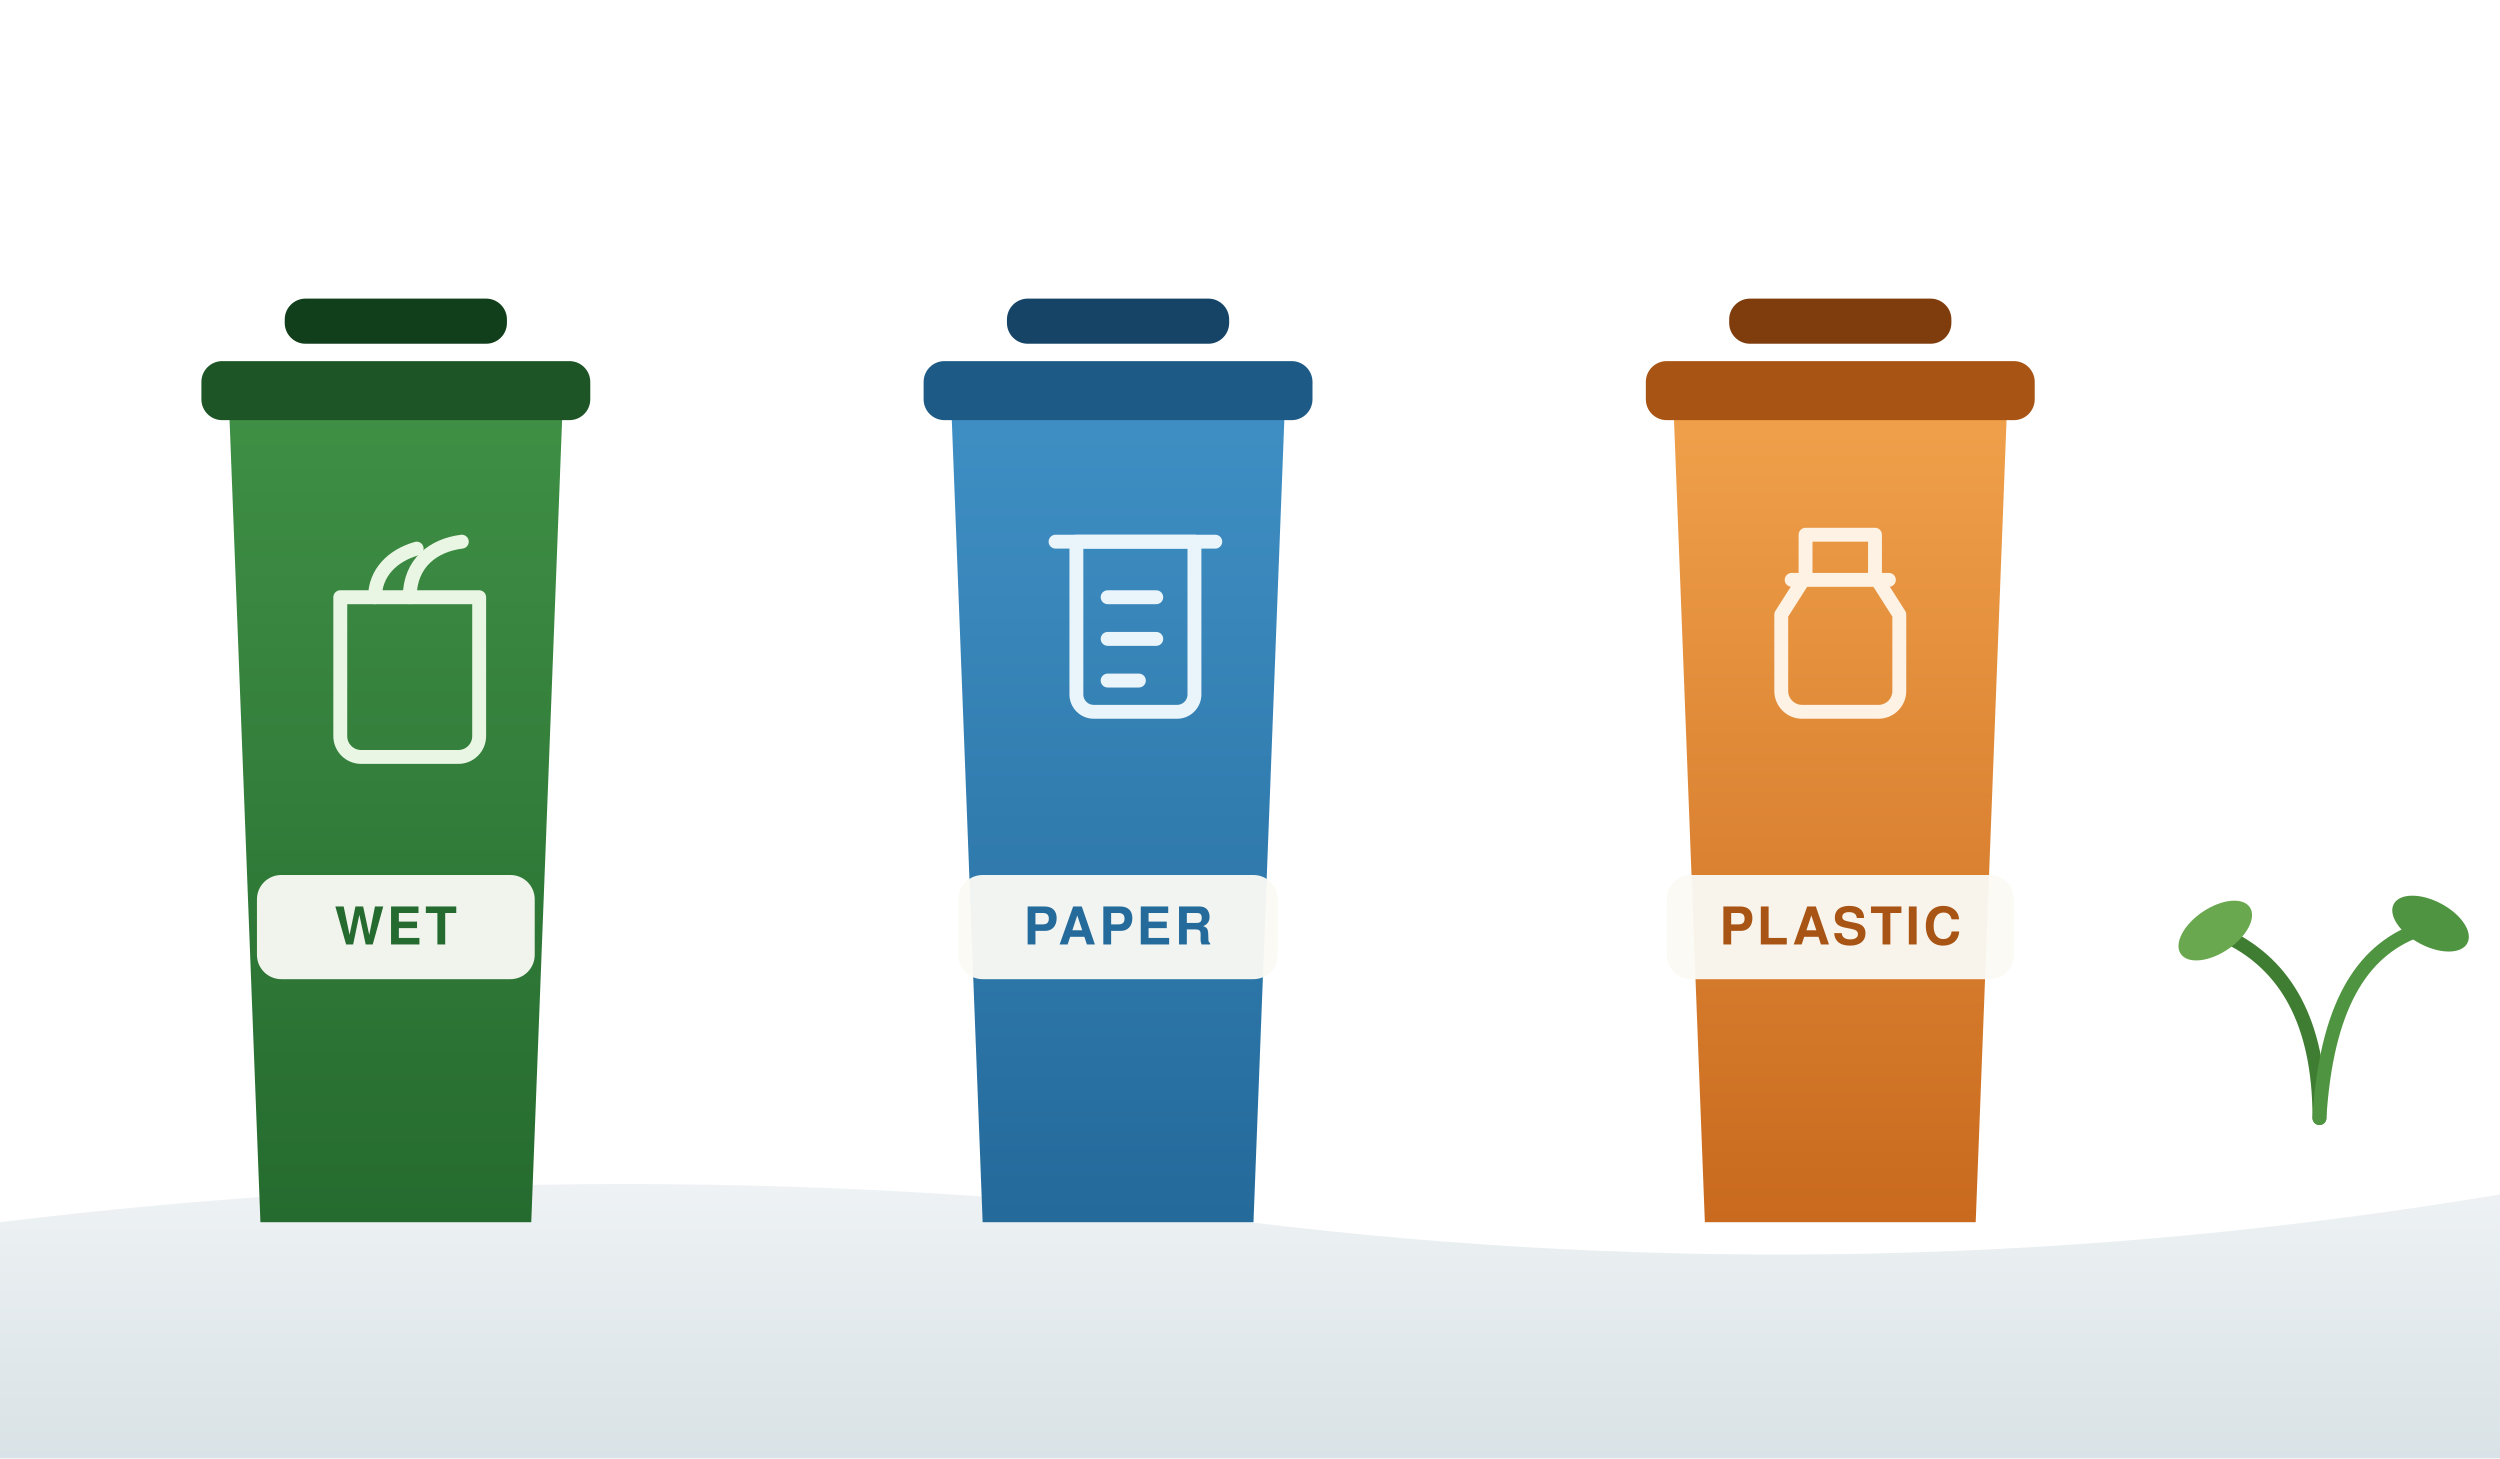
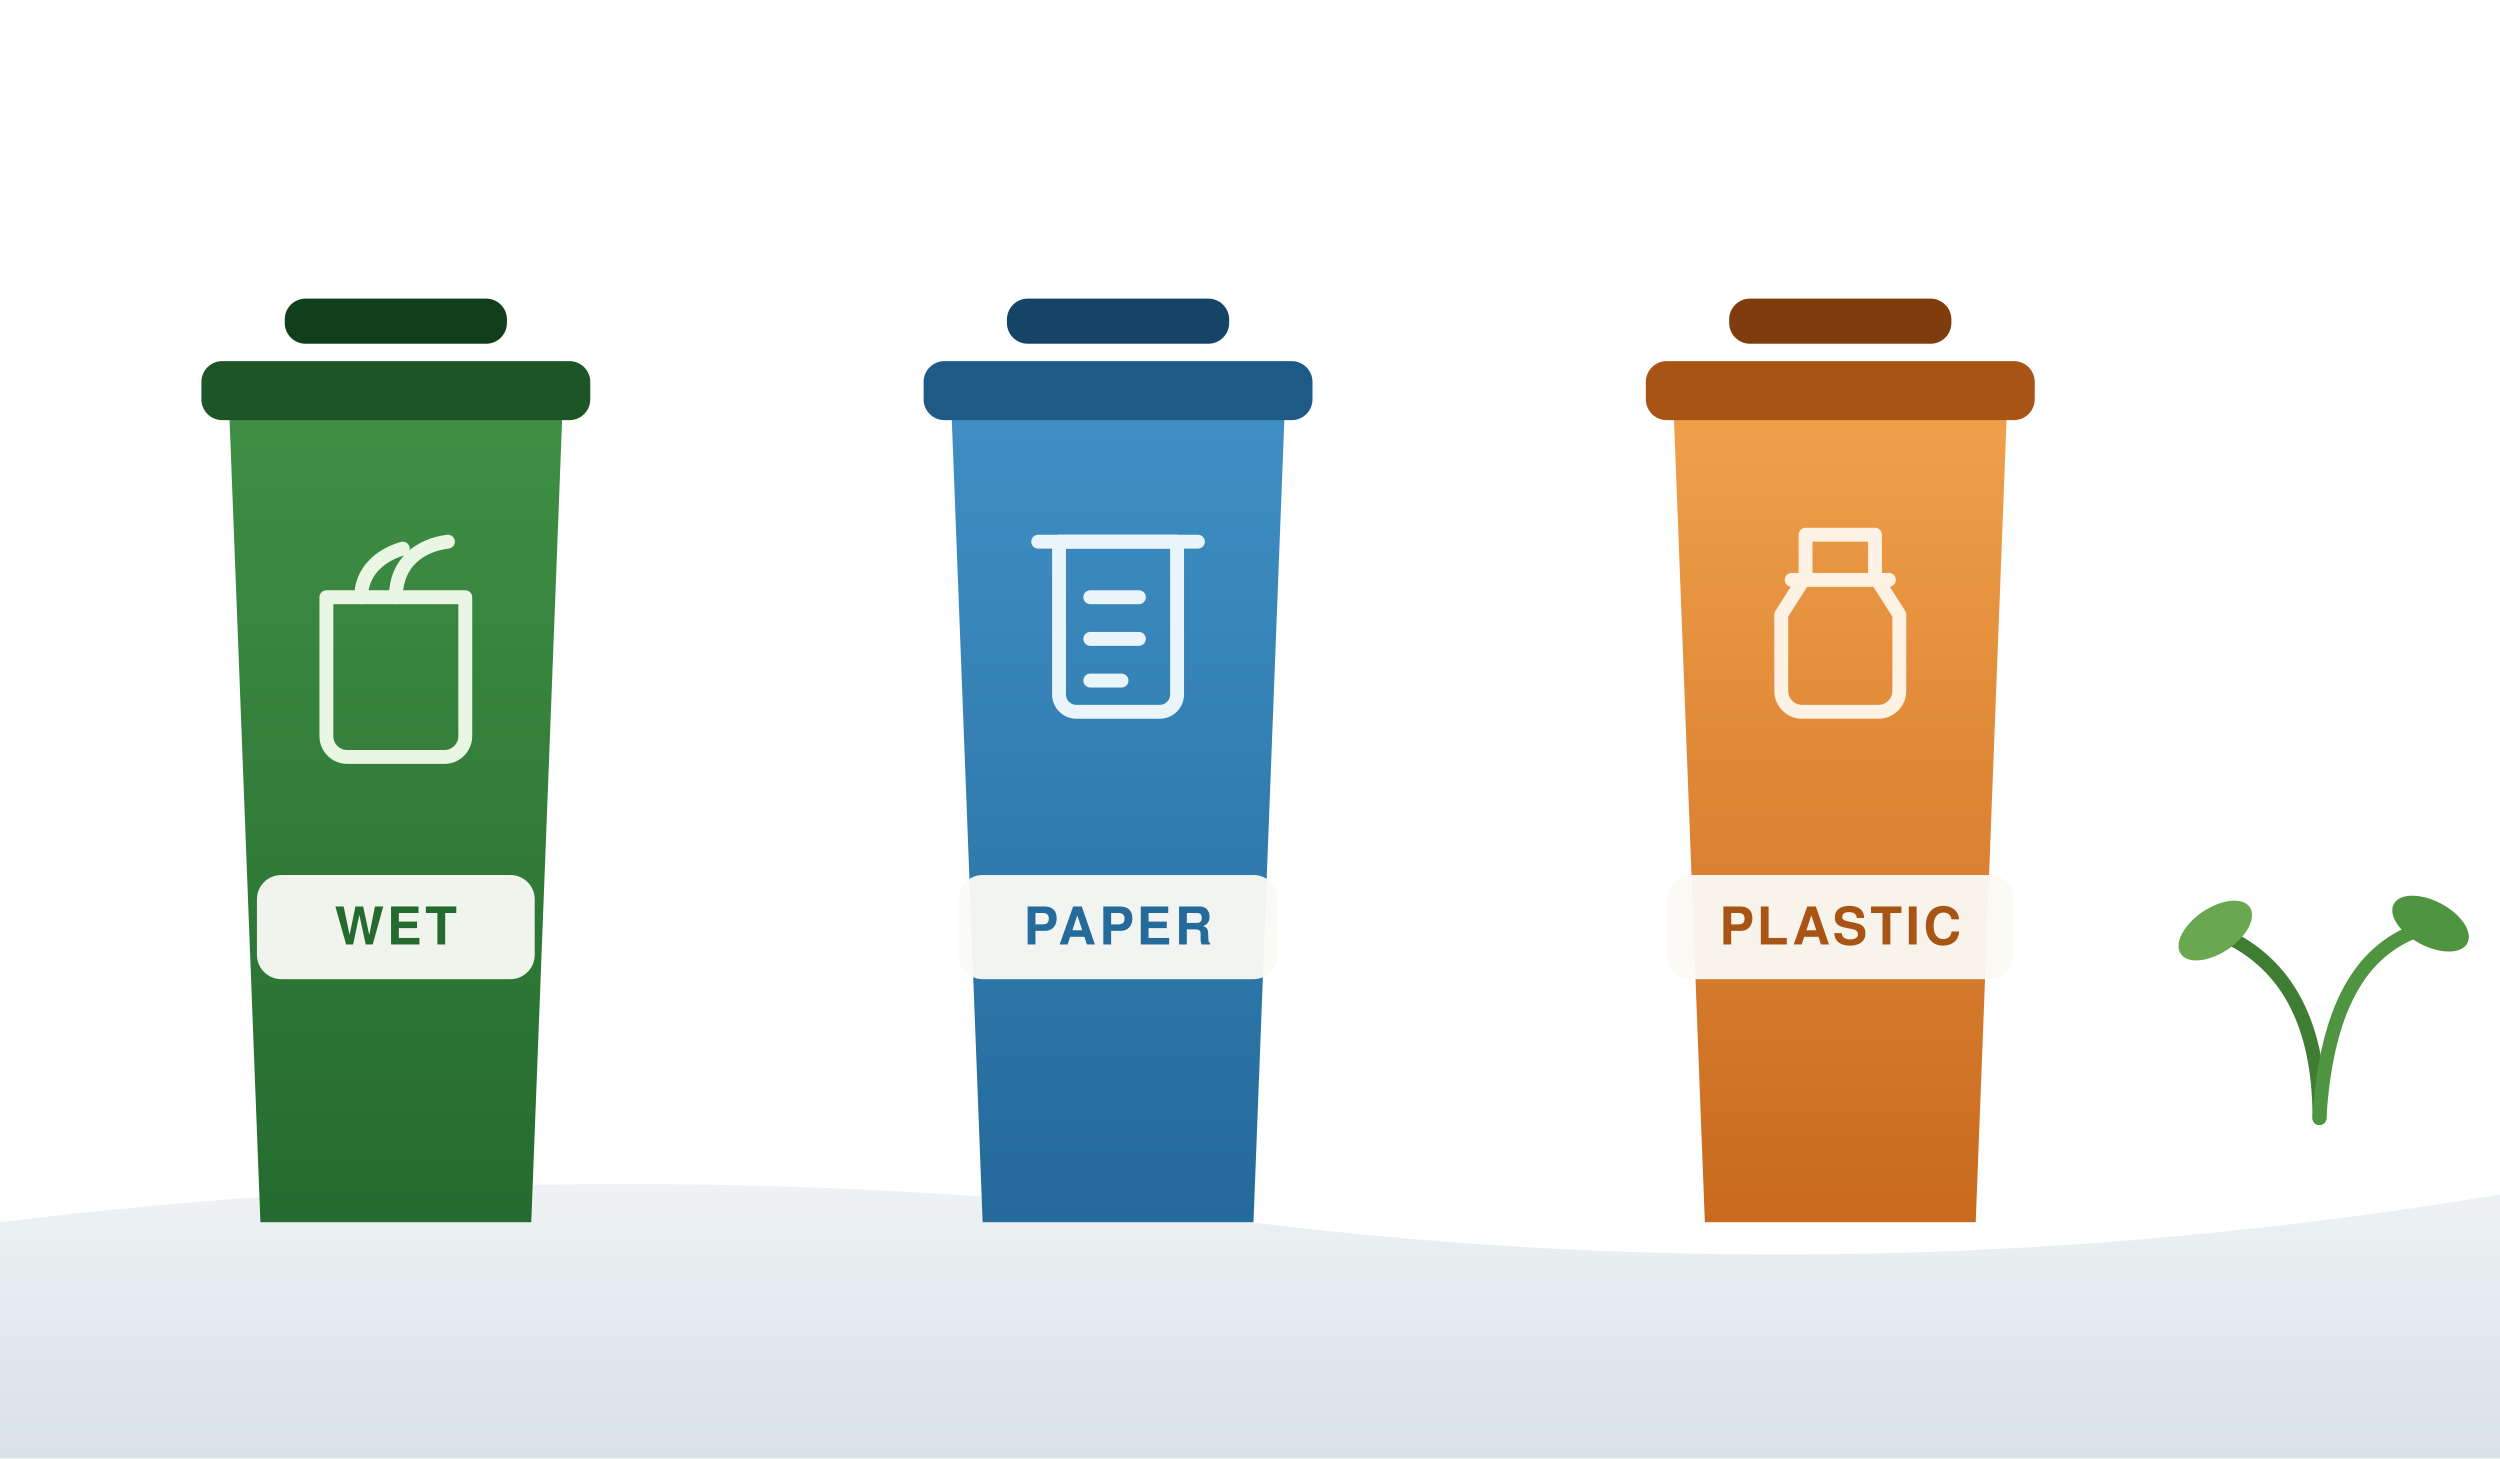
<svg xmlns="http://www.w3.org/2000/svg" viewBox="0 0 720 420" role="img" aria-labelledby="binsTitle binsDesc">
  <defs>
    <linearGradient id="bWet" x1="0" y1="0" x2="0" y2="1">
      <stop offset="0%" stop-color="#3f8f45" />
      <stop offset="100%" stop-color="#256b2f" />
    </linearGradient>
    <linearGradient id="bPap" x1="0" y1="0" x2="0" y2="1">
      <stop offset="0%" stop-color="#3f8fc4" />
      <stop offset="100%" stop-color="#246a9b" />
    </linearGradient>
    <linearGradient id="bPla" x1="0" y1="0" x2="0" y2="1">
      <stop offset="0%" stop-color="#f0a04a" />
      <stop offset="100%" stop-color="#c96a1e" />
    </linearGradient>
    <linearGradient id="bFloor" x1="0" y1="0" x2="0" y2="1">
      <stop offset="0%" stop-color="#eef2f4" />
      <stop offset="100%" stop-color="#d9e2e6" />
    </linearGradient>
  </defs>
  <path d="M0 352 Q180 330 360 352 Q540 374 720 344 L720 420 L0 420 Z" fill="url(#bFloor)" />
  <g transform="translate(58,0)">
    <path d="M8 118 h96 l-9 234 h-78 Z" fill="url(#bWet)" />
    <rect x="0" y="104" width="112" height="17" rx="6" fill="#1d5526" />
    <rect x="24" y="86" width="64" height="13" rx="6" fill="#123f1b" />
-     <g transform="translate(30,156)" fill="none" stroke="#eaf6e4" stroke-width="4" stroke-linecap="round" stroke-linejoin="round">
+     <g transform="translate(26,156)" fill="none" stroke="#eaf6e4" stroke-width="4" stroke-linecap="round" stroke-linejoin="round">
      <path d="M10 16 h40 v40 a6 6 0 0 1 -6 6 h-28 a6 6 0 0 1 -6 -6 Z" />
      <path d="M30 16 C30 6 37 1 45 0" />
      <path d="M20 16 C20 9 25 4 32 2" />
    </g>
    <rect x="16" y="252" width="80" height="30" rx="7" fill="#fbfaf4" opacity=".95" />
    <text x="56" y="272" font-family="Karla, Helvetica, sans-serif" font-size="15" font-weight="800" fill="#256b2f" text-anchor="middle" letter-spacing="1">WET</text>
  </g>
  <g transform="translate(266,0)">
    <path d="M8 118 h96 l-9 234 h-78 Z" fill="url(#bPap)" />
    <rect x="0" y="104" width="112" height="17" rx="6" fill="#1d5a85" />
    <rect x="24" y="86" width="64" height="13" rx="6" fill="#164466" />
-     <g transform="translate(30,150)" fill="none" stroke="#eaf5fb" stroke-width="4" stroke-linecap="round" stroke-linejoin="round">
+     <g transform="translate(25,150)" fill="none" stroke="#eaf5fb" stroke-width="4" stroke-linecap="round" stroke-linejoin="round">
      <path d="M14 6 h34 v44 a5 5 0 0 1 -5 5 h-24 a5 5 0 0 1 -5 -5 Z" />
      <path d="M8 6 h46" />
      <path d="M23 22 h14 M23 34 h14 M23 46 h9" />
    </g>
    <rect x="10" y="252" width="92" height="30" rx="7" fill="#fbfaf4" opacity=".95" />
    <text x="56" y="272" font-family="Karla, Helvetica, sans-serif" font-size="15" font-weight="800" fill="#246a9b" text-anchor="middle" letter-spacing="1">PAPER</text>
  </g>
  <g transform="translate(474,0)">
    <path d="M8 118 h96 l-9 234 h-78 Z" fill="url(#bPla)" />
    <rect x="0" y="104" width="112" height="17" rx="6" fill="#a85414" />
    <rect x="24" y="86" width="64" height="13" rx="6" fill="#7f3d0d" />
    <g transform="translate(28,150)" fill="none" stroke="#fdf2e4" stroke-width="4" stroke-linecap="round" stroke-linejoin="round">
      <path d="M18 4 h20 v12 l7 11 v22 a6 6 0 0 1 -6 6 h-22 a6 6 0 0 1 -6 -6 v-22 l7 -11 Z" />
      <path d="M14 17 h28" />
    </g>
    <rect x="6" y="252" width="100" height="30" rx="7" fill="#fbfaf4" opacity=".95" />
    <text x="56" y="272" font-family="Karla, Helvetica, sans-serif" font-size="15" font-weight="800" fill="#a85414" text-anchor="middle" letter-spacing="1">PLASTIC</text>
  </g>
  <g transform="translate(668,300)">
    <path d="M0 22 C0 -6 -10 -22 -26 -30" stroke="#3f7d32" stroke-width="4" fill="none" stroke-linecap="round" />
    <path d="M0 22 C2 -10 12 -26 28 -32" stroke="#4f9440" stroke-width="4" fill="none" stroke-linecap="round" />
    <ellipse cx="-30" cy="-32" rx="12" ry="6.5" fill="#6aa84f" transform="rotate(-34 -30 -32)" />
    <ellipse cx="32" cy="-34" rx="12" ry="6.5" fill="#4f9440" transform="rotate(28 32 -34)" />
  </g>
</svg>
